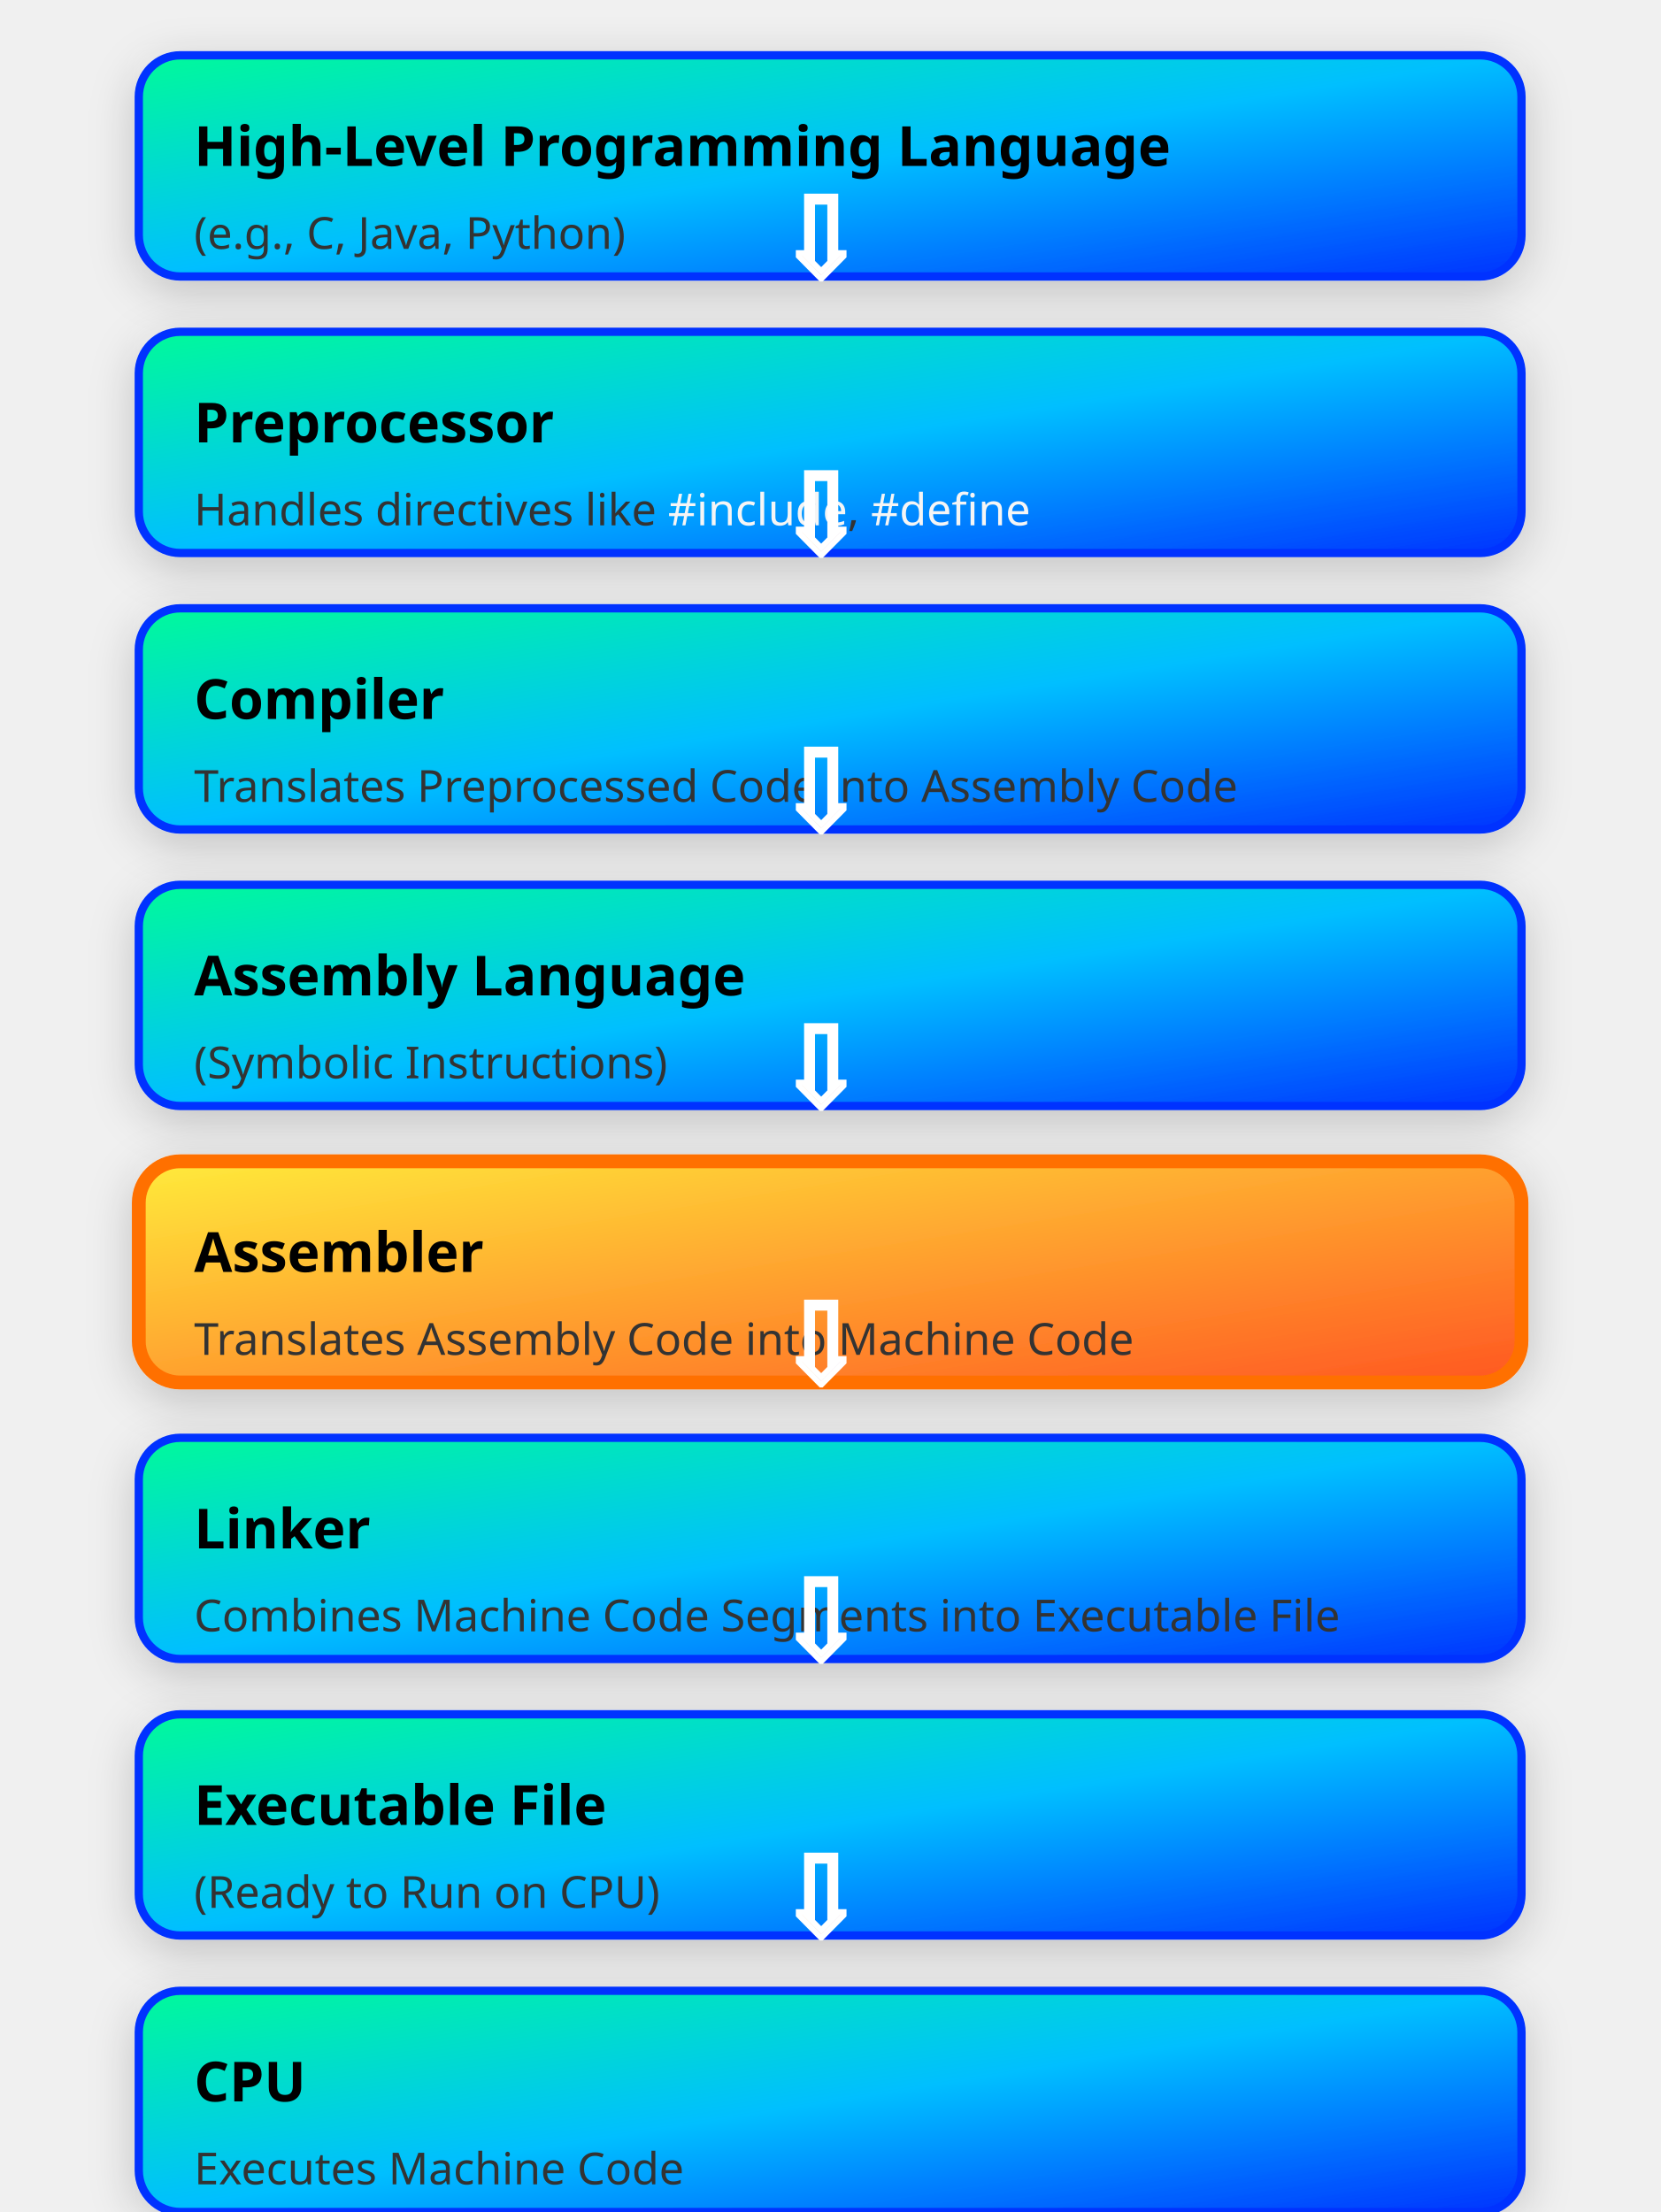
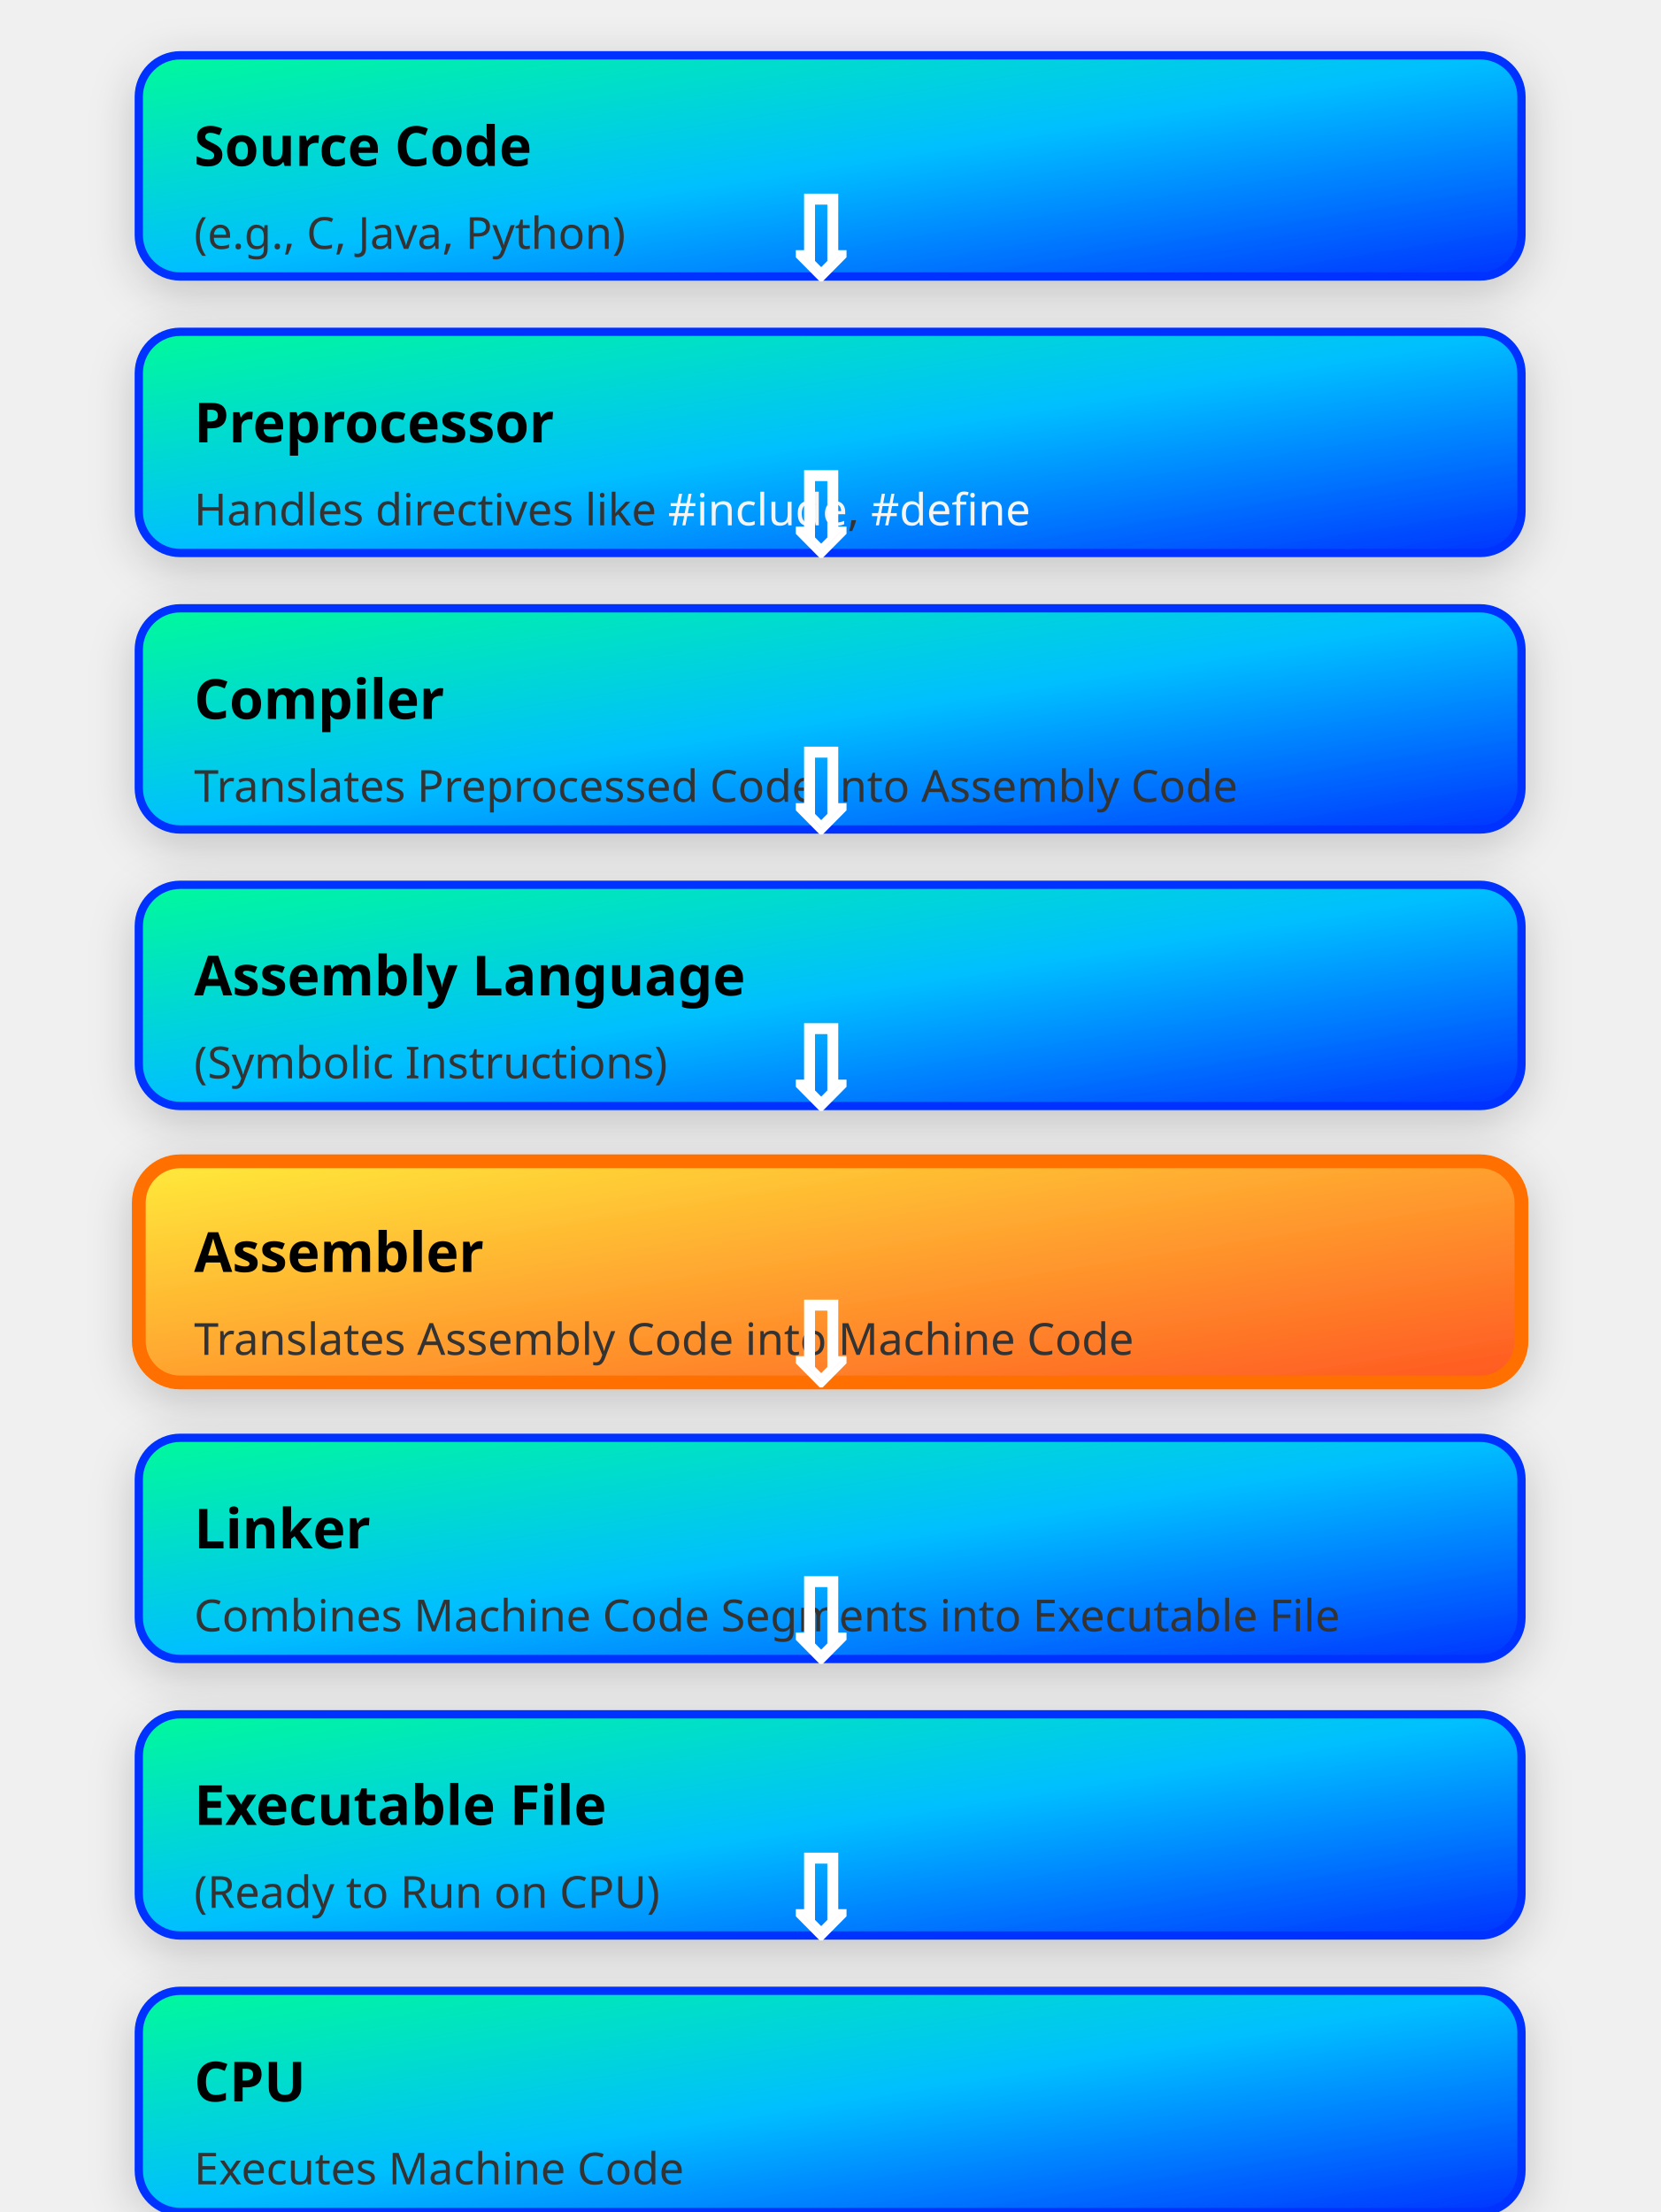
<svg xmlns="http://www.w3.org/2000/svg" width="400" height="533" viewBox="0 0 600 800">
  <style>
    .box {
      stroke-width: 3;
      filter: drop-shadow(0 4px 8px rgba(0,0,0,0.2));
      rx: 15; /* Rounded corners */
      ry: 15; /* Rounded corners */
      fill: url(#boxGradient); /* Gradient color scheme */
      stroke: #0033FF; /* Dark blue stroke */
    }
    .highlight {
      fill: url(#highlightGradient); /* New gradient for Assembler box */
      stroke: #ff6f00; /* Orange outline for emphasis */
      stroke-width: 5; /* Thicker stroke */
      rx: 15;
      ry: 15;
    }
    .reflection {
      fill: rgba(255, 255, 255, 0.4);
      filter: blur(3px);
    }
    .text {
      font-size: 16px;
      fill: #333;
      font-family: 'Segoe UI', Tahoma, Geneva, Verdana, sans-serif;
    }
    .title {
      font-size: 20px;
      font-weight: bold;
      font-family: 'Segoe UI', Tahoma, Geneva, Verdana, sans-serif;
    }
    .arrow {
      font-size: 40px; /* Larger size */
      fill: url(#arrowGradient); /* Gradient color for arrows */
      stroke-width: 2;
      stroke: #fff; /* White stroke for contrast */
    }
    .arrow-animation {
      animation: moveArrow 2s linear infinite;
    }
    @keyframes moveArrow {
      0% { transform: translateY(0); opacity: 1; }
      50% { opacity: 1; }
      100% { transform: translateY(80px); opacity: 0; }
    }
    .watermark {
      font-size: 12px;
      fill: #888;
      text-anchor: middle;
      font-family: 'Segoe UI', Tahoma, Geneva, Verdana, sans-serif;
    }
  </style>
  <defs>
    <linearGradient id="boxGradient" x1="0%" y1="0%" x2="100%" y2="100%">
      <stop offset="0%" style="stop-color:#00FA9A;stop-opacity:1" />
      <stop offset="50%" style="stop-color:#00BFFF;stop-opacity:1" />
      <stop offset="100%" style="stop-color:#0033FF;stop-opacity:1" />
    </linearGradient>
    <linearGradient id="highlightGradient" x1="0%" y1="0%" x2="100%" y2="100%">
      <stop offset="0%" style="stop-color:#FFEB3B;stop-opacity:1" />
      <stop offset="100%" style="stop-color:#FF5722;stop-opacity:1" />
    </linearGradient>
    <linearGradient id="arrowGradient" x1="0%" y1="0%" x2="100%" y2="100%">
      <stop offset="0%" style="stop-color:#FF4081;stop-opacity:1" />
      <stop offset="50%" style="stop-color:#FF9800;stop-opacity:1" />
      <stop offset="100%" style="stop-color:#7C4DFF;stop-opacity:1" />
    </linearGradient>
  </defs>
  <rect x="50" y="20" width="500" height="80" class="reflection" />
  <rect x="50" y="120" width="500" height="80" class="reflection" />
  <rect x="50" y="220" width="500" height="80" class="reflection" />
  <rect x="50" y="320" width="500" height="80" class="reflection" />
  <rect x="50" y="420" width="500" height="80" class="reflection" />
  <rect x="50" y="520" width="500" height="80" class="reflection" />
  <rect x="50" y="620" width="500" height="80" class="reflection" />
  <rect x="50" y="720" width="500" height="80" class="reflection" />
  <rect x="50" y="20" width="500" height="80" class="box" />
-   <text x="70" y="60" class="title">High-Level Programming Language</text>
+   <text x="70" y="60" class="title">Source Code</text>
  <text x="70" y="90" class="text">(e.g., C, Java, Python)</text>
  <rect x="50" y="120" width="500" height="80" class="box" />
  <text x="70" y="160" class="title">Preprocessor</text>
  <text x="70" y="190" class="text">Handles directives like <tspan fill="#f5f5f5">#include</tspan>, <tspan fill="#f5f5f5">#define</tspan>
  </text>
  <rect x="50" y="220" width="500" height="80" class="box" />
  <text x="70" y="260" class="title">Compiler</text>
  <text x="70" y="290" class="text">Translates Preprocessed Code into Assembly Code</text>
  <rect x="50" y="320" width="500" height="80" class="box" />
  <text x="70" y="360" class="title">Assembly Language</text>
  <text x="70" y="390" class="text">(Symbolic Instructions)</text>
  <rect x="50" y="420" width="500" height="80" class="box highlight" />
  <text x="70" y="460" class="title">Assembler</text>
  <text x="70" y="490" class="text">Translates Assembly Code into Machine Code</text>
  <rect x="50" y="520" width="500" height="80" class="box" />
  <text x="70" y="560" class="title">Linker</text>
  <text x="70" y="590" class="text">Combines Machine Code Segments into Executable File</text>
  <rect x="50" y="620" width="500" height="80" class="box" />
  <text x="70" y="660" class="title">Executable File</text>
  <text x="70" y="690" class="text">(Ready to Run on CPU)</text>
  <rect x="50" y="720" width="500" height="80" class="box" />
  <text x="70" y="760" class="title">CPU</text>
  <text x="70" y="790" class="text">Executes Machine Code</text>
  <text x="280" y="100" class="arrow arrow-animation">⇩</text>
  <text x="280" y="200" class="arrow arrow-animation">⇩</text>
  <text x="280" y="300" class="arrow arrow-animation">⇩</text>
  <text x="280" y="400" class="arrow arrow-animation">⇩</text>
  <text x="280" y="500" class="arrow arrow-animation">⇩</text>
  <text x="280" y="600" class="arrow arrow-animation">⇩</text>
  <text x="280" y="700" class="arrow arrow-animation">⇩</text>
</svg>
